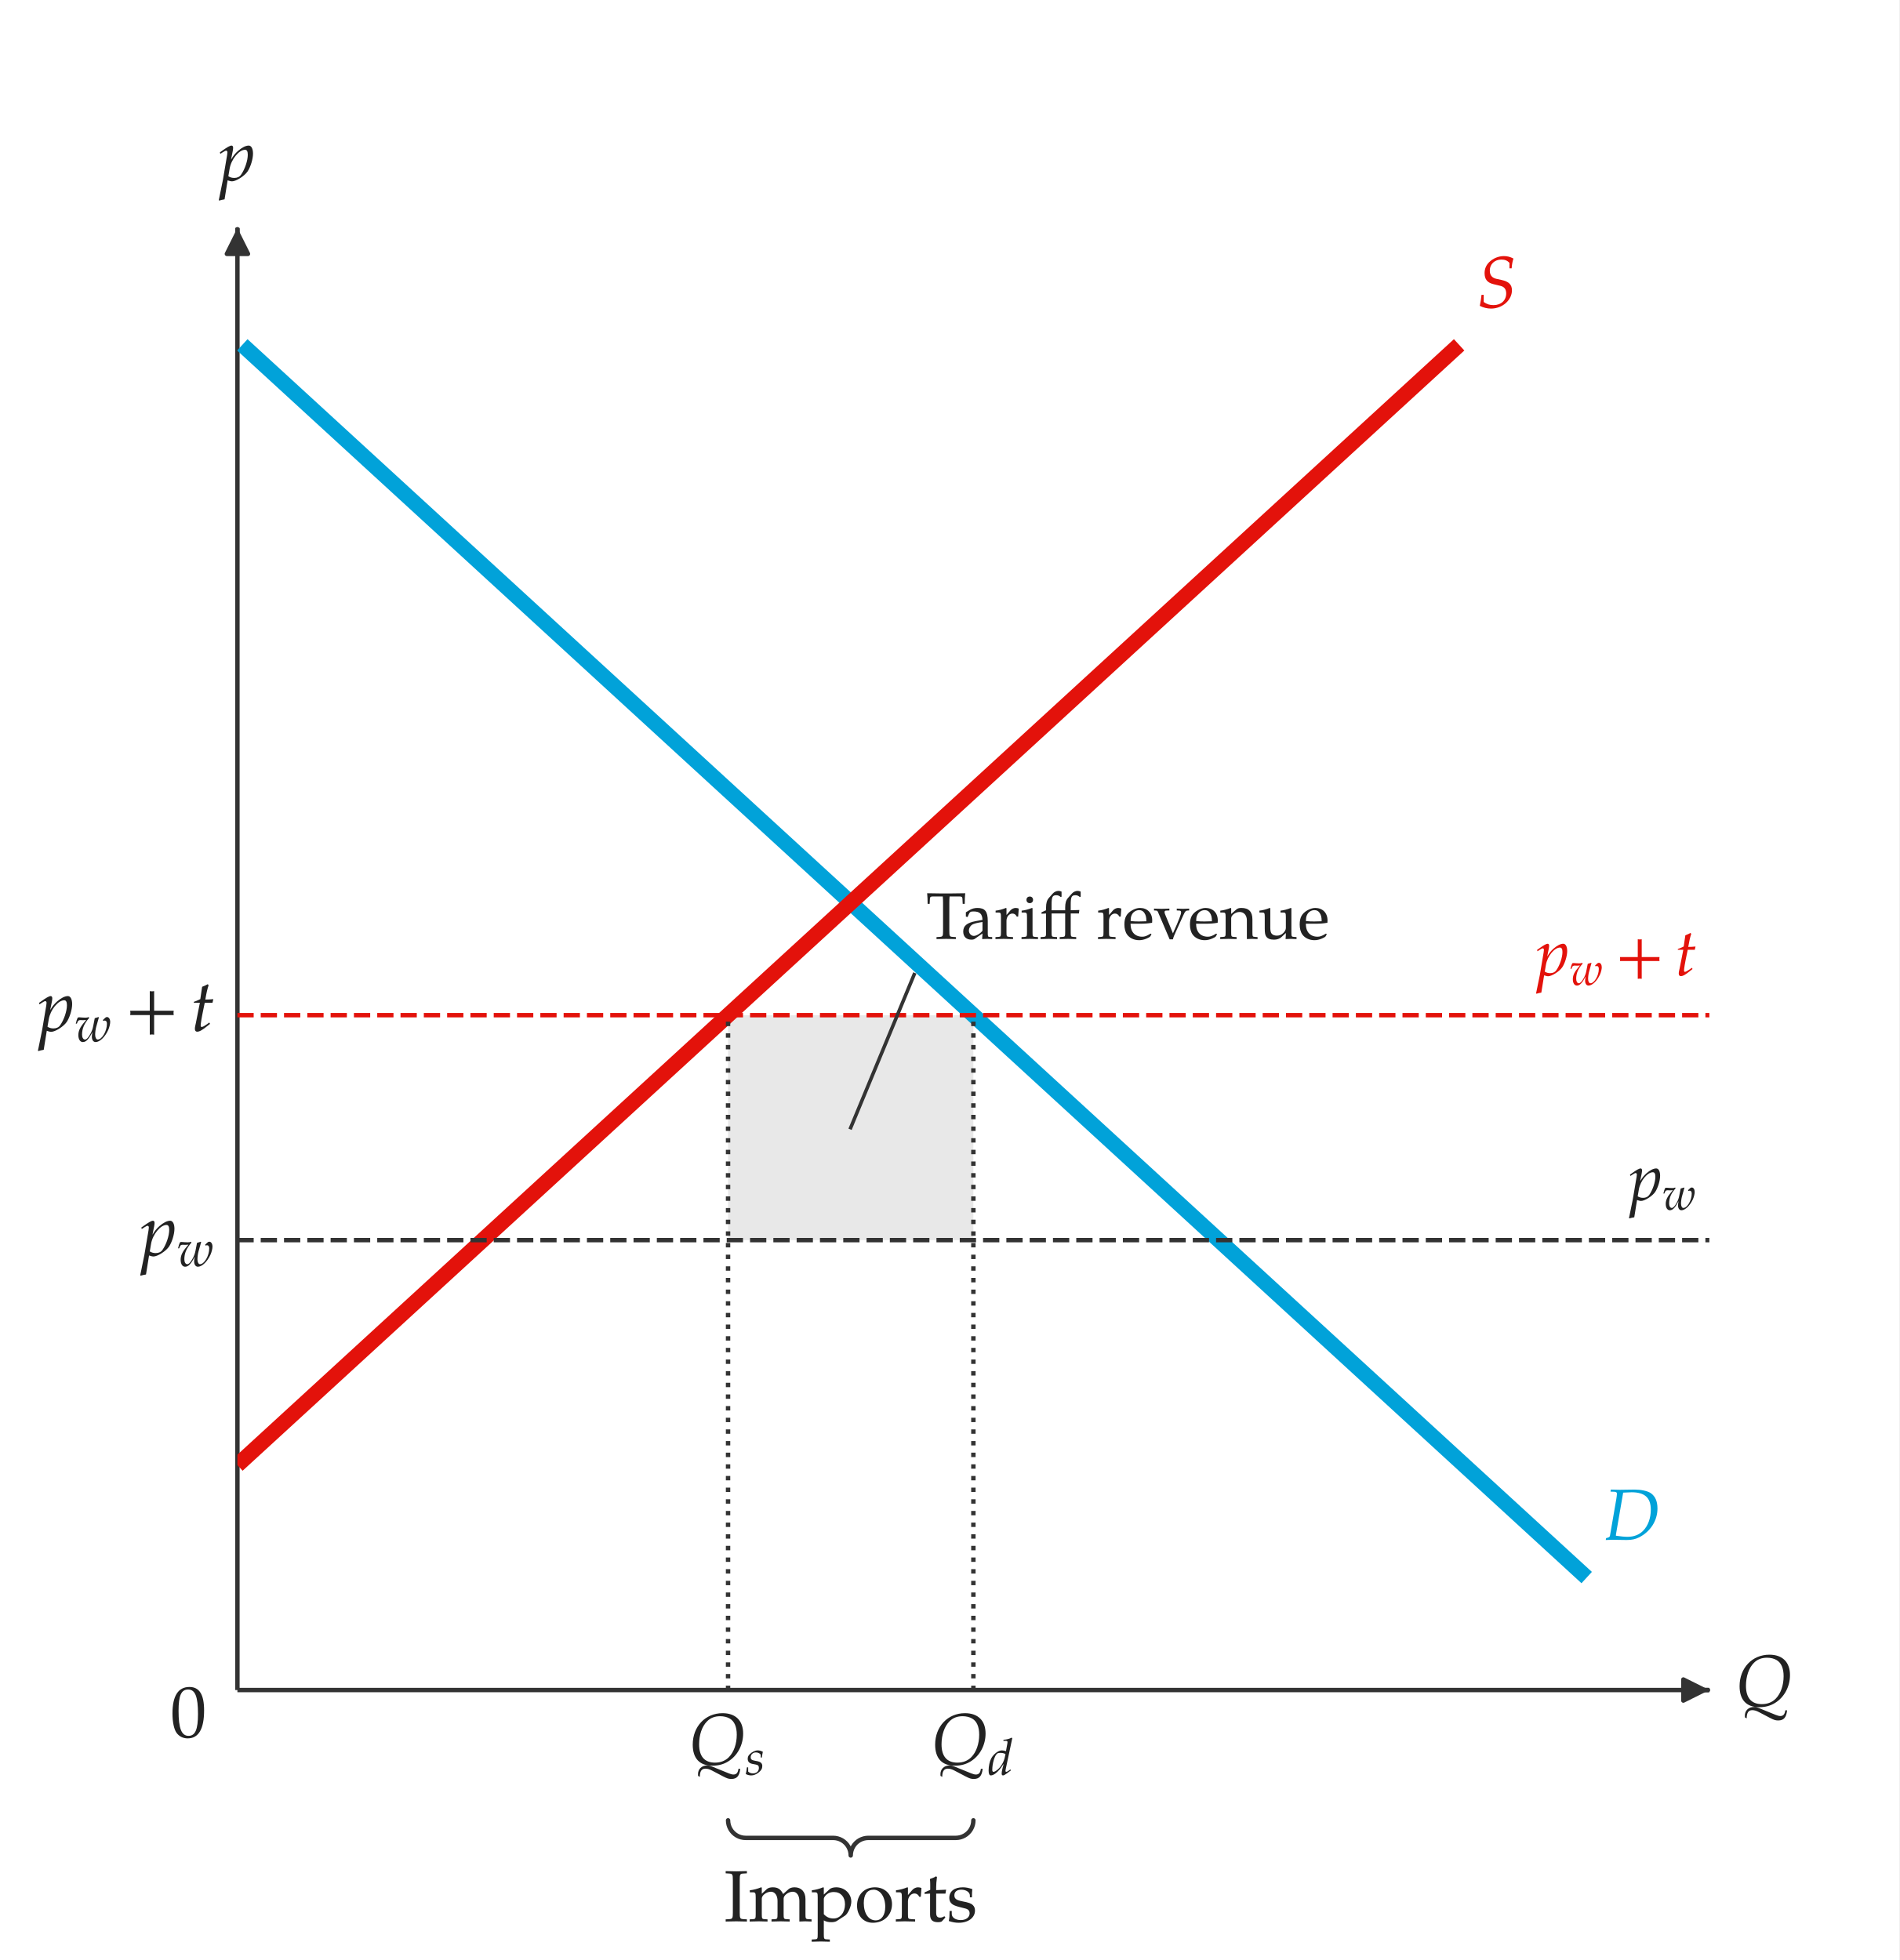
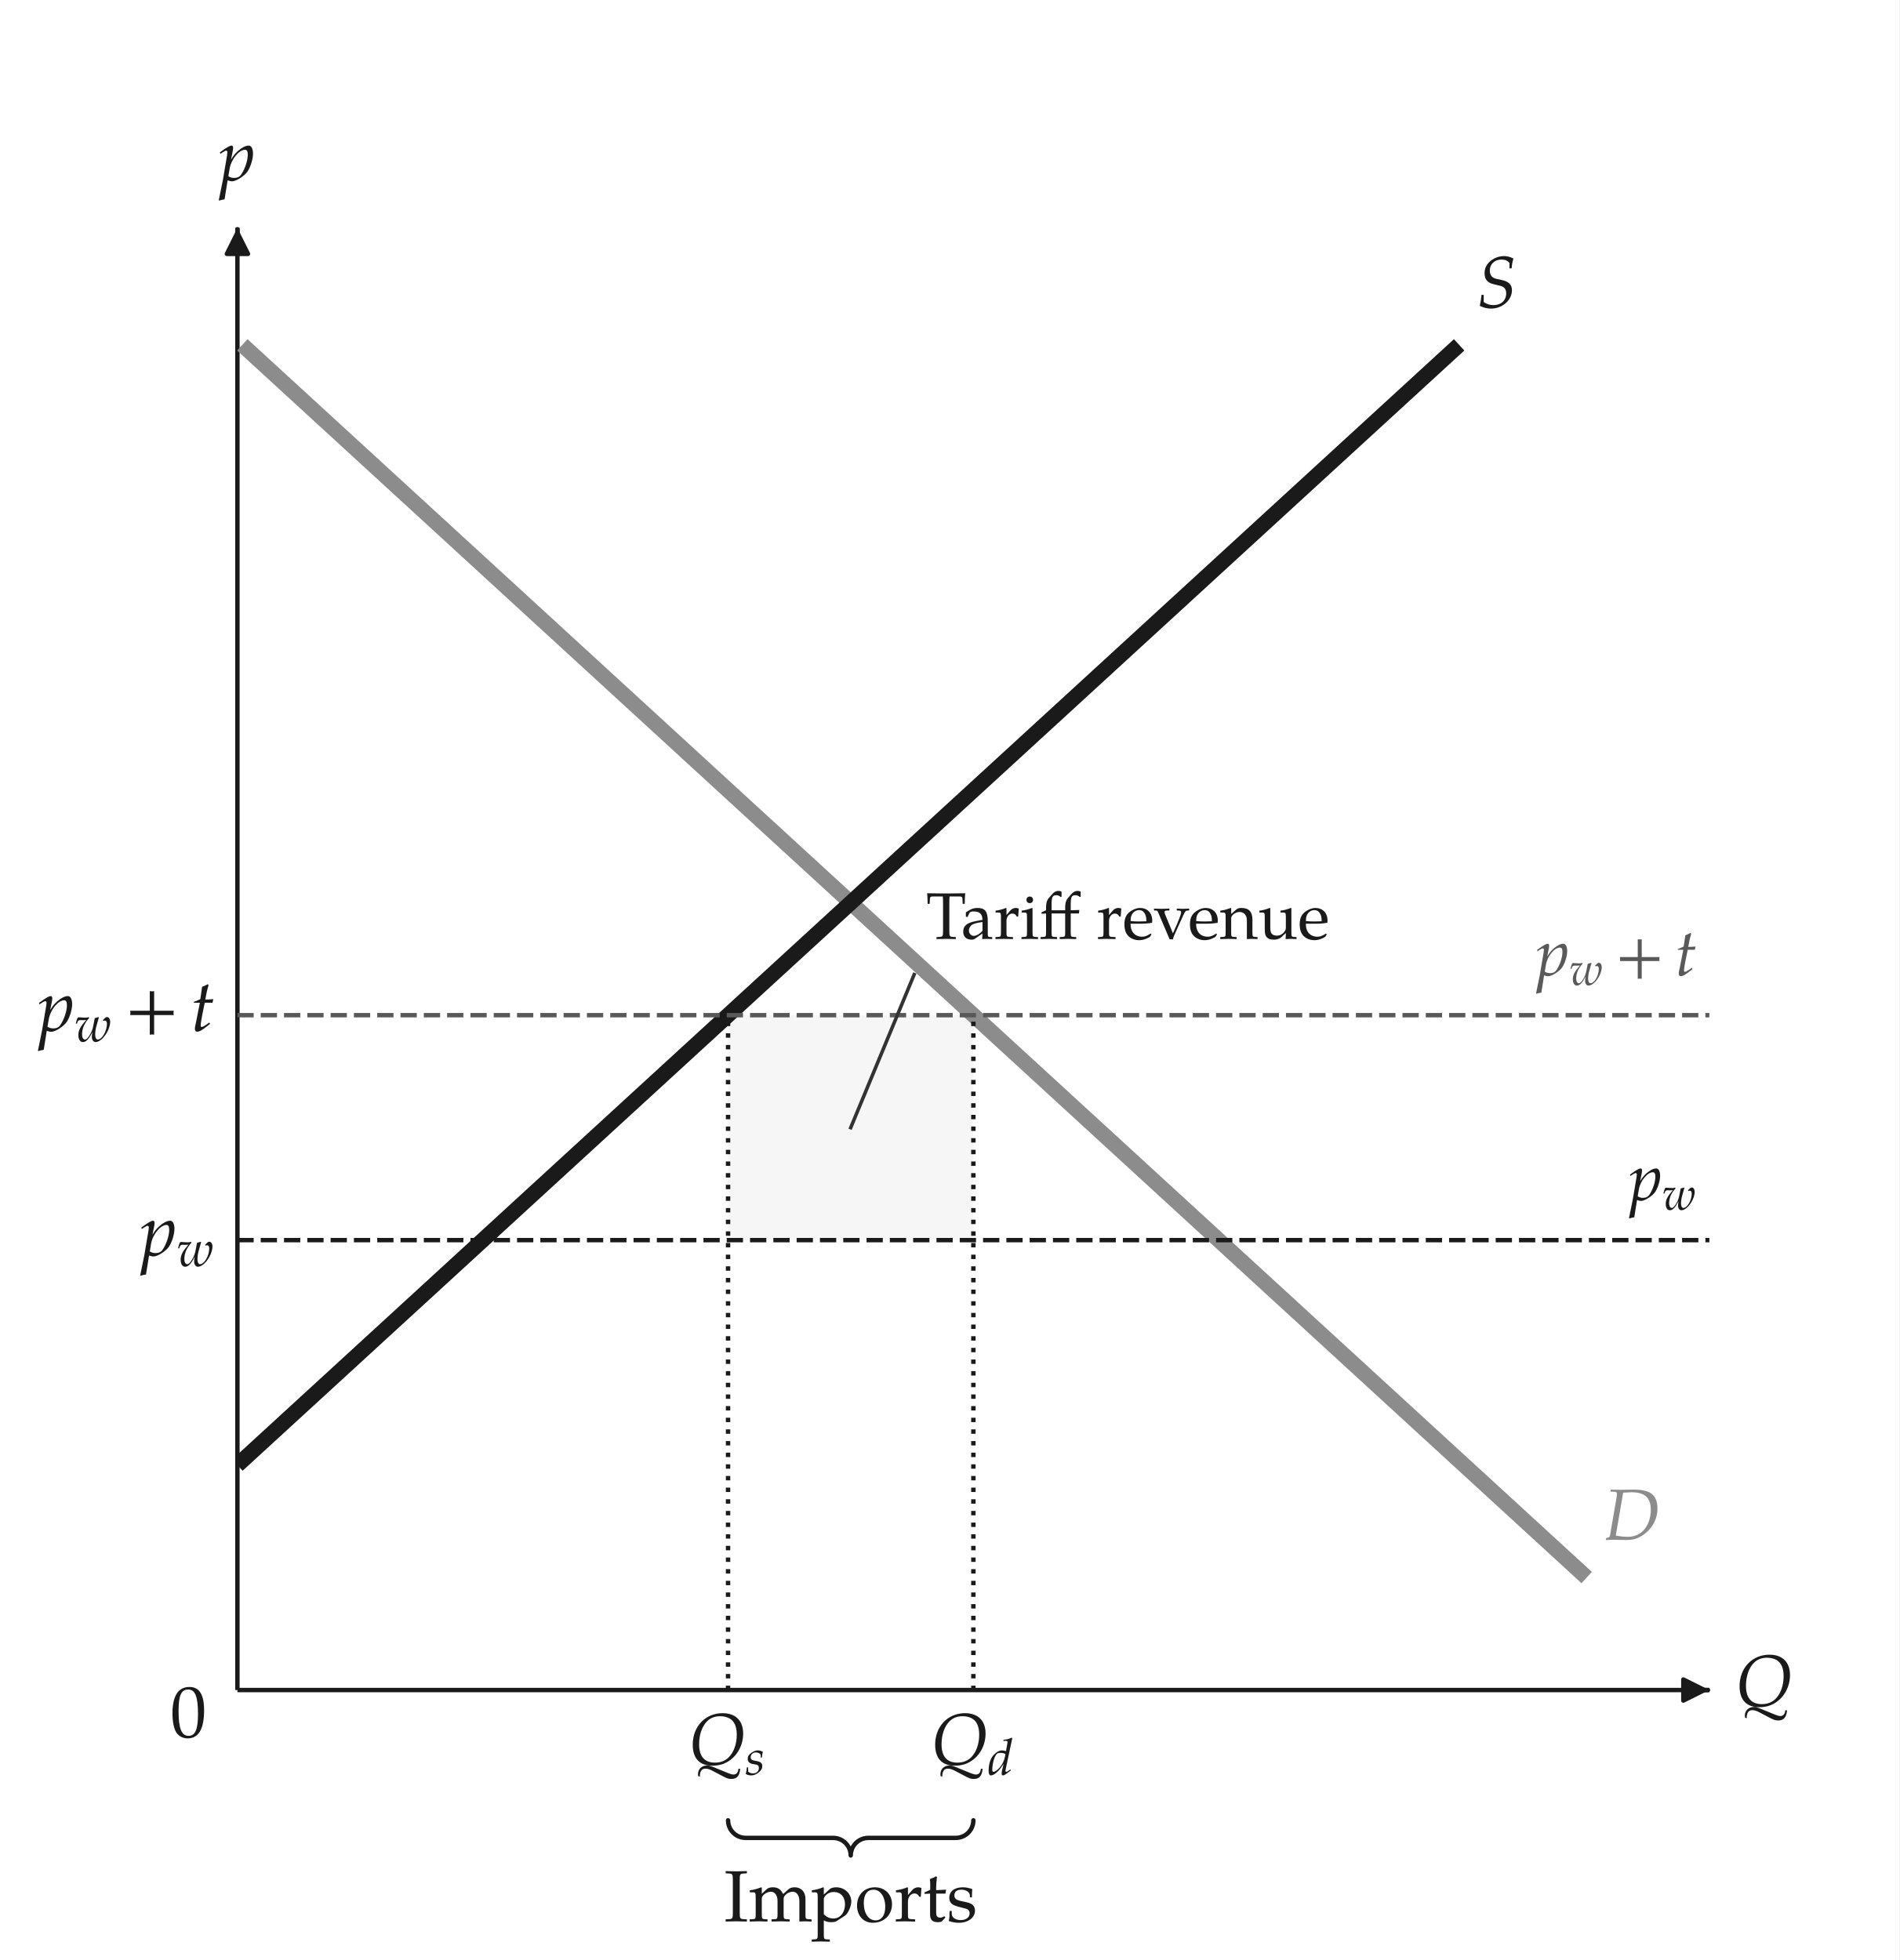
<svg xmlns="http://www.w3.org/2000/svg" xmlns:xlink="http://www.w3.org/1999/xlink" width="432pt" height="445.896pt" viewBox="0 0 432 445.896" version="1.1">
  <defs>
    <style type="text/css">*{stroke-linejoin: round; stroke-linecap: butt}</style>
  </defs>
  <g id="figure_1">
    <g id="patch_1">
      <path d="M 0 445.896  L 432 445.896  L 432 -0  L 0 -0  z " style="fill: #ffffff" />
    </g>
    <g id="axes_1">
      <g id="axes.x">
-         <path d="M 54 384.48  L 388.8 384.48  " style="fill: none; stroke: #333333; stroke-linejoin: miter" />
+         <path d="M 54 384.48  L 388.8 384.48  " style="fill: none; stroke: #1a1a1a; stroke-linejoin: miter" />
      </g>
      <g id="patch_2">
-         <path d="M 388.465 384.48  Q 388.633 384.48 387.682 384.48  " style="fill: none; stroke: #333333; stroke-linecap: round" />
-         <path d="M 382.882 382.08  L 387.682 384.48  L 382.882 386.88  z " style="fill: #333333; stroke: #333333; stroke-linecap: round" />
+         <path d="M 388.465 384.48  Q 388.633 384.48 387.682 384.48  " style="fill: none; stroke: #1a1a1a; stroke-linecap: round" />
+         <path d="M 382.882 382.08  L 387.682 384.48  L 382.882 386.88  z " style="fill: #1a1a1a; stroke: #1a1a1a; stroke-linecap: round" />
      </g>
      <g id="axes.y">
-         <path d="M 54 384.48  L 54 51.84  " style="fill: none; stroke: #333333; stroke-linejoin: miter" />
+         <path d="M 54 384.48  L 54 51.84  " style="fill: none; stroke: #1a1a1a; stroke-linejoin: miter" />
      </g>
      <g id="patch_3">
-         <path d="M 54 52.173  Q 54 52.006 54 52.958  " style="fill: none; stroke: #333333; stroke-linecap: round" />
-         <path d="M 51.6 57.758  L 54 52.958  L 56.4 57.758  z " style="fill: #333333; stroke: #333333; stroke-linecap: round" />
+         <path d="M 54 52.173  Q 54 52.006 54 52.958  " style="fill: none; stroke: #1a1a1a; stroke-linecap: round" />
+         <path d="M 51.6 57.758  L 54 52.958  L 56.4 57.758  z " style="fill: #1a1a1a; stroke: #1a1a1a; stroke-linecap: round" />
      </g>
      <g id="axes.y.label">
-         <g style="fill: #222222" transform="translate(49.875 41.2035) scale(0.165 -0.165)">
+         <g style="fill: #1a1a1a" transform="translate(49.875 41.2035) scale(0.165 -0.165)">
          <defs>
            <path id="TeXGyrePagella-Italic-51" d="M -45 -1728  L 0 -1766  C 134 -1722 262 -1690 467 -1658  L 736 19  L 794 0  C 960 -58 1056 -70 1126 -70  C 1485 -70 2221 397 2496 800  C 2758 1190 2976 1894 2976 2374  C 2976 2803 2829 3085 2598 3085  C 2330 3085 1997 2912 1658 2618  C 1402 2387 1267 2227 1037 1850  L 1190 2611  C 1210 2720 1222 2816 1222 2893  C 1222 3014 1171 3085 1082 3085  C 947 3085 704 2950 230 2611  L 51 2483  L 96 2355  L 301 2490  C 480 2605 550 2637 608 2637  C 672 2637 717 2579 717 2490  C 717 2438 704 2310 691 2246  L 320 51  L 6 -1491  L -45 -1728  z M 800 378  L 915 1056  C 1056 1875 1741 2714 2272 2714  C 2438 2714 2515 2573 2515 2278  C 2515 1760 2259 998 1920 512  C 1792 326 1587 230 1325 230  C 1126 230 966 275 800 378  z " transform="scale(0.015625)" />
          </defs>
          <use xlink:href="#TeXGyrePagella-Italic-51" transform="translate(0 0.796875)" />
        </g>
      </g>
      <g id="axes.x.label">
-         <g style="fill: #222222" transform="translate(394.8 388.1513) scale(0.165 -0.165)">
+         <g style="fill: #1a1a1a" transform="translate(394.8 388.1513) scale(0.165 -0.165)">
          <defs>
            <path id="TeXGyrePagella-Italic-32" d="M 339 1741  C 339 531 941 -115 2067 -115  C 2611 -115 3066 6 3482 269  C 4288 768 4787 1709 4787 2720  C 4787 3859 4122 4518 2970 4518  C 1453 4518 339 3347 339 1741  z M 806 -909  C 806 -909 806 -966 813 -1018  L 966 -1101  C 966 -608 1120 -378 1459 -378  C 1645 -378 1824 -429 2074 -563  L 3002 -1050  C 3386 -1248 3501 -1286 3757 -1286  C 4237 -1286 4467 -1011 4531 -390  L 4371 -390  C 4333 -736 4192 -896 3936 -896  C 3827 -896 3706 -864 3539 -800  L 2029 -186  C 1869 -122 1754 -96 1606 -96  C 1133 -96 781 -422 806 -909  z M 902 1773  C 902 2605 1158 3354 1600 3795  C 1901 4102 2285 4250 2771 4250  C 3078 4250 3392 4173 3603 4045  C 4019 3802 4224 3322 4224 2618  C 4224 1811 3968 1088 3533 640  C 3219 320 2803 154 2304 154  C 1382 154 902 704 902 1773  z " transform="scale(0.015625)" />
          </defs>
          <use xlink:href="#TeXGyrePagella-Italic-32" transform="translate(0 0.40625)" />
        </g>
      </g>
      <g id="axes.origin.label">
-         <g style="fill: #222222" transform="translate(38.75 395.1513) scale(0.165 -0.165)">
+         <g style="fill: #1a1a1a" transform="translate(38.75 395.1513) scale(0.165 -0.165)">
          <defs>
            <path id="TeXGyrePagella-Regular-11" d="M 186 2074  C 186 1325 320 678 544 365  C 768 51 1126 -128 1523 -128  C 2490 -128 2976 704 2976 2342  C 2976 3744 2560 4410 1683 4410  C 691 4410 186 3622 186 2074  z M 723 2304  C 723 3654 960 4186 1568 4186  C 2189 4186 2438 3558 2438 2022  C 2438 659 2195 96 1606 96  C 986 96 723 742 723 2304  z " transform="scale(0.015625)" />
          </defs>
          <use xlink:href="#TeXGyrePagella-Regular-11" />
        </g>
      </g>
      <g id="market.trade.volume">
-         <path d="M 165.6 414.116  L 165.634 414.639  L 165.736 415.152  L 165.904 415.647  L 166.136 416.116  L 166.427 416.552  L 166.772 416.945  L 167.165 417.29  L 167.6 417.581  L 168.069 417.812  L 168.565 417.98  L 169.078 418.082  L 169.6 418.116  L 189.5 418.116  L 190.022 418.151  L 190.535 418.253  L 191.031 418.421  L 191.5 418.652  L 191.935 418.943  L 192.328 419.288  L 192.673 419.681  L 192.964 420.116  L 193.196 420.586  L 193.364 421.081  L 193.466 421.594  L 193.5 422.116  L 193.534 421.594  L 193.636 421.081  L 193.804 420.586  L 194.036 420.116  L 194.327 419.681  L 194.672 419.288  L 195.065 418.943  L 195.5 418.652  L 195.969 418.421  L 196.465 418.253  L 196.978 418.151  L 197.5 418.116  L 217.4 418.116  L 217.922 418.082  L 218.435 417.98  L 218.931 417.812  L 219.4 417.581  L 219.835 417.29  L 220.228 416.945  L 220.573 416.552  L 220.864 416.116  L 221.096 415.647  L 221.264 415.152  L 221.366 414.639  L 221.4 414.116  " style="fill: none; stroke: #333333; stroke-linecap: round" />
+         <path d="M 165.6 414.116  L 165.634 414.639  L 165.736 415.152  L 165.904 415.647  L 166.136 416.116  L 166.427 416.552  L 166.772 416.945  L 167.165 417.29  L 167.6 417.581  L 168.069 417.812  L 168.565 417.98  L 169.078 418.082  L 169.6 418.116  L 189.5 418.116  L 190.022 418.151  L 190.535 418.253  L 191.031 418.421  L 191.5 418.652  L 191.935 418.943  L 192.328 419.288  L 192.673 419.681  L 192.964 420.116  L 193.196 420.586  L 193.364 421.081  L 193.466 421.594  L 193.5 422.116  L 193.534 421.594  L 193.636 421.081  L 193.804 420.586  L 194.036 420.116  L 194.327 419.681  L 194.672 419.288  L 195.065 418.943  L 195.5 418.652  L 195.969 418.421  L 196.465 418.253  L 196.978 418.151  L 197.5 418.116  L 217.4 418.116  L 217.922 418.082  L 218.435 417.98  L 218.931 417.812  L 219.4 417.581  L 219.835 417.29  L 220.228 416.945  L 220.573 416.552  L 220.864 416.116  L 221.096 415.647  L 221.264 415.152  L 221.366 414.639  L 221.4 414.116  " style="fill: none; stroke: #1a1a1a; stroke-linecap: round" />
      </g>
      <g id="market.trade.mark.q_s">
-         <g style="fill: #222222" transform="translate(156.69 401.459) scale(0.165 -0.165)">
+         <g style="fill: #1a1a1a" transform="translate(156.69 401.459) scale(0.165 -0.165)">
          <defs>
            <path id="TeXGyrePagella-Italic-54" d="M 58 102  C 301 -19 518 -70 742 -70  C 1056 -70 1350 45 1677 301  C 2003 557 2138 794 2138 1114  C 2138 1459 1939 1645 1459 1734  L 1184 1786  C 800 1856 678 1965 678 2227  C 678 2566 960 2829 1331 2829  C 1594 2829 1837 2714 1939 2541  L 1939 2189  L 2086 2189  C 2112 2413 2138 2586 2208 2912  C 1958 3034 1779 3085 1568 3085  C 1235 3085 845 2899 538 2586  C 371 2413 301 2253 301 2022  C 301 1664 499 1459 922 1376  L 1325 1299  C 1606 1248 1709 1139 1709 883  C 1709 461 1414 186 960 186  C 730 186 538 256 358 410  L 358 947  L 198 947  C 166 621 128 397 58 102  z " transform="scale(0.015625)" />
          </defs>
          <use xlink:href="#TeXGyrePagella-Italic-32" transform="translate(0 0.40625)" />
          <use xlink:href="#TeXGyrePagella-Italic-54" transform="translate(77.79993 -14.05469) scale(0.7)" />
        </g>
      </g>
      <g id="market.trade.mark.q_d">
-         <g style="fill: #222222" transform="translate(211.83 401.459) scale(0.165 -0.165)">
+         <g style="fill: #1a1a1a" transform="translate(211.83 401.459) scale(0.165 -0.165)">
          <defs>
            <path id="TeXGyrePagella-Italic-45" d="M 109 550  C 109 134 205 -70 390 -70  C 563 -70 800 38 1018 211  C 1363 493 1574 742 2003 1389  L 1856 806  C 1786 525 1754 320 1754 154  C 1754 19 1811 -70 1920 -70  C 2029 -70 2182 19 2400 179  L 2918 563  L 2854 685  L 2573 486  C 2483 422 2381 378 2323 378  C 2272 378 2234 435 2234 525  C 2234 576 2246 634 2285 819  L 3091 4621  L 3014 4691  C 2682 4525 2451 4467 1990 4422  L 1965 4288  L 2272 4288  C 2426 4288 2490 4243 2490 4134  C 2490 4083 2483 4026 2477 3981  L 2298 2995  C 2106 3053 1933 3085 1773 3085  C 1331 3085 730 2624 435 2067  C 237 1696 109 1088 109 550  z M 570 627  C 570 1434 864 2432 1178 2675  C 1261 2739 1382 2771 1555 2771  C 1837 2771 2022 2733 2234 2624  L 2157 2246  C 2042 1683 1728 1120 1331 742  C 1107 531 851 378 730 378  C 627 378 570 467 570 627  z " transform="scale(0.015625)" />
          </defs>
          <use xlink:href="#TeXGyrePagella-Italic-32" transform="translate(0 0.40625)" />
          <use xlink:href="#TeXGyrePagella-Italic-45" transform="translate(77.79993 -14.05469) scale(0.7)" />
        </g>
      </g>
      <g id="market.trade.volume.label">
-         <g style="fill: #222222" transform="translate(164.692 437.0955) scale(0.165 -0.165)">
+         <g style="fill: #1a1a1a" transform="translate(164.692 437.0955) scale(0.165 -0.165)">
          <defs>
            <path id="TeXGyrePagella-Regular-2a" d="M 141 -19  C 454 -6 762 0 1075 0  C 1389 0 1702 -6 2016 -19  L 2016 173  L 1709 192  C 1414 211 1382 262 1382 768  L 1382 3642  C 1382 4147 1414 4198 1709 4218  L 2016 4237  L 2016 4429  C 1702 4416 1389 4410 1075 4410  C 762 4410 454 4416 141 4429  L 141 4237  L 448 4218  C 742 4198 774 4147 774 3642  L 774 768  C 774 262 742 211 448 192  L 141 173  L 141 -19  z " transform="scale(0.015625)" />
            <path id="TeXGyrePagella-Regular-4e" d="M 102 -19  C 371 -6 646 0 915 0  C 1171 0 1421 -6 1677 -19  L 1677 173  L 1408 192  C 1190 205 1171 250 1171 653  L 1171 2010  C 1171 2298 1594 2611 1978 2611  C 2323 2611 2560 2285 2560 1798  L 2560 653  C 2560 250 2541 205 2323 192  L 2029 173  L 2029 -19  C 2298 -6 2560 0 2829 0  C 3098 0 3360 -6 3629 -19  L 3629 173  L 3334 192  C 3117 205 3098 250 3098 653  L 3098 2010  C 3098 2298 3520 2611 3904 2611  C 4250 2611 4486 2285 4486 1798  L 4486 -19  C 4653 -6 4826 0 4992 0  C 5184 0 5370 -6 5562 -19  L 5562 173  L 5261 192  C 5043 205 5024 250 5024 653  L 5024 1971  C 5024 2605 4653 3002 4064 3002  C 3840 3002 3654 2944 3539 2842  L 3053 2406  C 2848 2829 2586 3002 2144 3002  C 1907 3002 1728 2944 1613 2842  L 1171 2432  L 1171 2976  L 1114 3002  C 787 2867 454 2778 115 2739  L 115 2560  L 352 2560  C 608 2560 634 2515 634 2093  L 634 653  C 634 250 614 205 397 192  L 102 173  L 102 -19  z " transform="scale(0.015625)" />
            <path id="TeXGyrePagella-Regular-51" d="M 51 -1606  L 51 -1798  C 320 -1786 582 -1779 851 -1779  C 1120 -1779 1382 -1786 1651 -1798  L 1651 -1606  L 1357 -1587  C 1139 -1574 1120 -1530 1120 -1126  L 1120 83  C 1312 -32 1517 -77 1805 -77  C 1990 -77 2157 -38 2259 26  L 2989 499  C 3245 666 3546 1325 3546 1734  C 3546 2445 2957 3002 2214 3002  C 1978 3002 1747 2938 1645 2842  L 1120 2362  L 1120 2976  L 1062 3002  C 736 2867 403 2778 64 2739  L 64 2560  L 301 2560  C 557 2560 582 2515 582 2093  L 582 -1126  C 582 -1530 563 -1574 346 -1587  L 51 -1606  z M 1120 627  L 1120 1958  C 1120 2048 1152 2118 1235 2227  C 1421 2464 1683 2586 2003 2586  C 2605 2586 2989 2163 2989 1498  C 2989 781 2560 250 1984 250  C 1632 250 1370 365 1120 627  z " transform="scale(0.015625)" />
            <path id="TeXGyrePagella-Regular-50" d="M 205 1389  C 205 486 774 -128 1600 -128  C 2586 -128 3290 557 3290 1517  C 3290 2381 2662 3002 1786 3002  C 851 3002 205 2342 205 1389  z M 800 1606  C 800 2374 1107 2790 1670 2790  C 2259 2790 2694 2150 2694 1280  C 2694 544 2368 83 1850 83  C 1222 83 800 698 800 1606  z " transform="scale(0.015625)" />
            <path id="TeXGyrePagella-Regular-53" d="M 134 -19  C 397 -6 659 0 922 0  C 1229 0 1530 -6 1837 -19  L 1837 173  L 1504 192  C 1216 211 1203 230 1203 653  L 1203 1754  C 1203 2138 1459 2458 1773 2458  C 1965 2458 2099 2368 2202 2163  L 2336 2163  L 2394 2931  C 2323 2976 2208 3002 2093 3002  C 1901 3002 1696 2899 1562 2739  L 1203 2317  L 1203 2976  L 1146 3002  C 819 2867 486 2778 147 2739  L 147 2560  L 384 2560  C 640 2560 666 2515 666 2093  L 666 653  C 666 250 646 205 429 192  L 134 173  L 134 -19  z " transform="scale(0.015625)" />
            <path id="TeXGyrePagella-Regular-55" d="M 141 2419  L 627 2445  L 627 602  C 627 128 838 -77 1331 -77  C 1478 -77 1632 -45 1670 0  L 1978 339  L 1894 448  C 1734 358 1638 326 1517 326  C 1267 326 1165 454 1165 768  L 1165 2445  L 1984 2445  L 2042 2790  L 1165 2752  L 1165 2995  C 1165 3264 1184 3494 1235 3904  L 1158 3974  C 1005 3878 813 3795 614 3731  C 634 3539 640 3418 640 3226  L 640 2778  L 141 2554  L 141 2419  z " transform="scale(0.015625)" />
            <path id="TeXGyrePagella-Regular-54" d="M 192 26  C 525 -83 774 -128 1069 -128  C 1907 -128 2502 320 2502 947  C 2502 1146 2451 1293 2323 1421  C 2157 1587 1946 1658 1382 1766  C 858 1869 685 1997 685 2291  C 685 2611 909 2790 1299 2790  C 1728 2790 2054 2566 2054 2266  L 2054 2118  L 2234 2118  C 2240 2490 2246 2643 2266 2842  C 1926 2957 1696 3002 1434 3002  C 691 3002 237 2650 237 2074  C 237 1766 378 1549 672 1414  C 845 1338 1184 1235 1619 1139  C 1907 1075 2029 941 2029 698  C 2029 352 1709 109 1254 109  C 787 109 454 333 454 653  L 454 915  L 262 915  C 262 474 243 282 192 26  z " transform="scale(0.015625)" />
          </defs>
          <use xlink:href="#TeXGyrePagella-Regular-2a" />
          <use xlink:href="#TeXGyrePagella-Regular-4e" transform="translate(33.70312 0)" />
          <use xlink:href="#TeXGyrePagella-Regular-51" transform="translate(120 0)" />
          <use xlink:href="#TeXGyrePagella-Regular-50" transform="translate(180.0938 0)" />
          <use xlink:href="#TeXGyrePagella-Regular-53" transform="translate(234.6875 0)" />
          <use xlink:href="#TeXGyrePagella-Regular-55" transform="translate(274.1875 0)" />
          <use xlink:href="#TeXGyrePagella-Regular-54" transform="translate(306.7812 0)" />
        </g>
      </g>
      <g id="market.trade.world_price.mark">
-         <g style="fill: #222222" transform="translate(32.005 285.8005) scale(0.165 -0.165)">
+         <g style="fill: #1a1a1a" transform="translate(32.005 285.8005) scale(0.165 -0.165)">
          <defs>
            <path id="TeXGyrePagella-Italic-58" d="M 134 2253  L 275 2253  L 384 2522  C 429 2630 557 2701 710 2701  C 832 2701 947 2688 1069 2688  C 1203 2688 1286 2694 1446 2714  C 1389 2630 1318 2560 1254 2483  C 678 1811 461 1350 461 806  C 461 282 685 -70 1024 -70  C 1434 -70 1766 282 2240 1197  C 2182 915 2163 755 2163 608  C 2163 205 2349 -70 2637 -70  C 3155 -70 3827 576 4224 1453  C 4365 1773 4474 2202 4474 2458  C 4474 2822 4307 3085 4077 3085  C 3994 3085 3917 3059 3866 3008  L 3546 2707  L 3616 2586  C 3674 2624 3731 2643 3789 2643  C 3962 2643 4064 2496 4064 2240  C 4064 1312 3443 250 2899 250  C 2714 250 2579 506 2579 858  C 2579 1158 2637 1581 2714 1856  L 3046 3034  L 3002 3085  L 2528 2944  L 2342 1990  C 2266 1594 2176 1338 1990 992  C 1734 512 1491 250 1299 250  C 1075 250 928 499 928 870  C 928 1632 1190 2253 1824 2970  L 1760 3085  C 1632 3027 1549 3008 1370 3008  C 1107 3008 845 3034 582 3053  C 506 3059 448 3040 378 3008  C 288 2835 218 2605 134 2253  z " transform="scale(0.015625)" />
          </defs>
          <use xlink:href="#TeXGyrePagella-Italic-51" transform="translate(0 0.796875)" />
          <use xlink:href="#TeXGyrePagella-Italic-58" transform="translate(49.99995 -13.66406) scale(0.7)" />
        </g>
      </g>
      <g id="market.trade.policy_price.mark">
-         <g style="fill: #222222" transform="translate(8.74 234.6251) scale(0.165 -0.165)">
+         <g style="fill: #1a1a1a" transform="translate(8.74 234.6251) scale(0.165 -0.165)">
          <defs>
            <path id="TeXGyrePagella-Regular-c" d="M 512 1408  L 2240 1408  L 2240 -320  C 2304 -307 2368 -301 2432 -301  C 2496 -301 2560 -307 2624 -320  L 2624 1408  L 4352 1408  C 4339 1472 4333 1536 4333 1600  C 4333 1664 4339 1728 4352 1792  L 2624 1792  L 2624 3520  C 2560 3507 2496 3501 2432 3501  C 2368 3501 2304 3507 2240 3520  L 2240 1792  L 512 1792  C 525 1728 531 1664 531 1600  C 531 1536 525 1472 512 1408  z " transform="scale(0.015625)" />
            <path id="TeXGyrePagella-Italic-55" d="M 262 2496  L 800 2496  L 442 685  C 410 525 358 365 358 198  C 358 38 429 -58 550 -58  C 774 -58 992 70 1498 474  C 1613 563 1574 538 1696 634  L 1632 749  L 1344 550  C 1152 416 1030 358 954 358  C 902 358 870 410 870 486  C 870 653 947 1152 1146 2099  L 1229 2496  L 1914 2496  L 1984 2816  C 1741 2790 1523 2778 1280 2778  C 1382 3379 1453 3693 1568 4038  L 1498 4134  C 1370 4058 1197 3981 998 3904  L 838 2816  C 557 2682 390 2611 275 2579  L 262 2496  z " transform="scale(0.015625)" />
          </defs>
          <use xlink:href="#TeXGyrePagella-Italic-51" transform="translate(0 0.40625)" />
          <use xlink:href="#TeXGyrePagella-Italic-58" transform="translate(49.99995 -14.05469) scale(0.7)" />
          <use xlink:href="#TeXGyrePagella-Regular-c" transform="translate(118.5101 0.40625)" />
          <use xlink:href="#TeXGyrePagella-Italic-55" transform="translate(210.07 0.40625)" />
        </g>
      </g>
      <g id="market.trade.policy_rent">
-         <path d="M 165.6 282.129  L 221.4 282.129  L 221.4 230.954  L 165.6 230.954  z " clip-path="url(#p88c59edab2)" style="fill: #999999; fill-opacity: 0.22" />
+         <path d="M 165.6 282.129  L 221.4 282.129  L 221.4 230.954  L 165.6 230.954  z " clip-path="url(#p09c15b6828)" style="fill: #d9d9d9; fill-opacity: 0.22" />
      </g>
      <g id="market.demand">
-         <path d="M 55.116 78.451  L 360.9 358.892  " clip-path="url(#p88c59edab2)" style="fill: none; stroke: #01a2d9; stroke-width: 3.5; stroke-linejoin: miter" />
+         <path d="M 55.116 78.451  L 360.9 358.892  " clip-path="url(#p09c15b6828)" style="fill: none; stroke: #8c8c8c; stroke-width: 3.5; stroke-linejoin: miter" />
      </g>
      <g id="market.supply">
-         <path d="M 54 333.305  L 331.884 78.451  " clip-path="url(#p88c59edab2)" style="fill: none; stroke: #e3120b; stroke-width: 3.5; stroke-linejoin: miter" />
+         <path d="M 54 333.305  L 331.884 78.451  " clip-path="url(#p09c15b6828)" style="fill: none; stroke: #1a1a1a; stroke-width: 3.5; stroke-linejoin: miter" />
      </g>
      <g id="market.trade.world_price">
-         <path d="M 54 282.129  L 388.8 282.129  " clip-path="url(#p88c59edab2)" style="fill: none; stroke-dasharray: 3.7,1.6; stroke-dashoffset: 0; stroke: #333333; stroke-linejoin: miter" />
+         <path d="M 54 282.129  L 388.8 282.129  " clip-path="url(#p09c15b6828)" style="fill: none; stroke-dasharray: 3.7,1.6; stroke-dashoffset: 0; stroke: #1a1a1a; stroke-linejoin: miter" />
      </g>
      <g id="market.trade.policy_price">
-         <path d="M 54 230.954  L 388.8 230.954  " clip-path="url(#p88c59edab2)" style="fill: none; stroke-dasharray: 3.7,1.6; stroke-dashoffset: 0; stroke: #e3120b; stroke-linejoin: miter" />
+         <path d="M 54 230.954  L 388.8 230.954  " clip-path="url(#p09c15b6828)" style="fill: none; stroke-dasharray: 3.7,1.6; stroke-dashoffset: 0; stroke: #595959; stroke-linejoin: miter" />
      </g>
      <g id="market.trade.guide.q_s">
-         <path d="M 165.6 384.48  L 165.6 230.954  " clip-path="url(#p88c59edab2)" style="fill: none; stroke-dasharray: 1,1.65; stroke-dashoffset: 0; stroke: #333333; stroke-linejoin: miter" />
+         <path d="M 165.6 384.48  L 165.6 230.954  " clip-path="url(#p09c15b6828)" style="fill: none; stroke-dasharray: 1,1.65; stroke-dashoffset: 0; stroke: #1a1a1a; stroke-linejoin: miter" />
      </g>
      <g id="market.trade.guide.q_d">
-         <path d="M 221.4 384.48  L 221.4 230.954  " clip-path="url(#p88c59edab2)" style="fill: none; stroke-dasharray: 1,1.65; stroke-dashoffset: 0; stroke: #333333; stroke-linejoin: miter" />
+         <path d="M 221.4 384.48  L 221.4 230.954  " clip-path="url(#p09c15b6828)" style="fill: none; stroke-dasharray: 1,1.65; stroke-dashoffset: 0; stroke: #1a1a1a; stroke-linejoin: miter" />
      </g>
      <g id="market.demand.label">
-         <g style="fill: #01a2d9" transform="translate(364.7734 350.4274) scale(0.165 -0.165)">
+         <g style="fill: #8c8c8c" transform="translate(364.7734 350.4274) scale(0.165 -0.165)">
          <defs>
            <path id="TeXGyrePagella-Italic-25" d="M 179 -19  C 378 -6 576 0 774 0  C 1190 0 1606 -19 2022 -19  C 2483 -19 2797 51 3130 218  C 4128 730 4742 1696 4742 2758  C 4742 3386 4550 3834 4160 4109  C 3866 4320 3251 4429 2714 4429  C 2278 4429 1843 4410 1408 4410  C 1146 4410 883 4416 621 4429  L 602 4250  L 941 4237  C 1094 4230 1165 4179 1165 4064  C 1165 3974 1139 3770 1107 3578  L 550 352  C 525 205 333 179 211 147  L 179 -19  z M 1075 358  C 1075 435 1082 480 1101 595  L 1715 4160  C 1965 4160 2208 4192 2458 4192  C 3622 4192 4154 3706 4154 2656  C 4154 1907 3910 1235 3475 794  C 3130 442 2662 262 2106 262  C 1824 262 1510 294 1075 358  z " transform="scale(0.015625)" />
          </defs>
          <use xlink:href="#TeXGyrePagella-Italic-25" transform="translate(0 0.796875)" />
        </g>
      </g>
      <g id="market.supply.label">
-         <g style="fill: #e3120b" transform="translate(335.8924 69.97577) scale(0.165 -0.165)">
+         <g style="fill: #1a1a1a" transform="translate(335.8924 69.97577) scale(0.165 -0.165)">
          <defs>
            <path id="TeXGyrePagella-Italic-34" d="M 269 128  C 589 -32 922 -115 1261 -115  C 2253 -115 3104 627 3104 1498  C 3104 2003 2829 2272 2182 2413  L 1766 2502  C 1344 2592 1152 2829 1152 3251  C 1152 3808 1581 4211 2170 4211  C 2483 4211 2694 4128 2886 3923  L 2886 3437  L 3078 3437  C 3104 3782 3149 4026 3238 4301  C 2944 4454 2701 4518 2394 4518  C 1920 4518 1440 4320 1094 3981  C 826 3712 691 3392 691 3014  C 691 2470 934 2170 1472 2042  L 2080 1894  C 2432 1811 2598 1594 2598 1222  C 2598 608 2144 192 1485 192  C 1139 192 896 269 614 467  L 614 1101  L 422 1101  C 384 749 339 461 269 128  z " transform="scale(0.015625)" />
          </defs>
          <use xlink:href="#TeXGyrePagella-Italic-34" transform="translate(0 0.40625)" />
        </g>
      </g>
      <g id="market.trade.world_price.label">
-         <g style="fill: #222222" transform="translate(370.6243 273.1662) scale(0.15 -0.15)">
+         <g style="fill: #1a1a1a" transform="translate(370.6243 273.1662) scale(0.15 -0.15)">
          <use xlink:href="#TeXGyrePagella-Italic-51" transform="translate(0 0.796875)" />
          <use xlink:href="#TeXGyrePagella-Italic-58" transform="translate(49.99995 -13.66406) scale(0.7)" />
        </g>
      </g>
      <g id="market.trade.policy_price.label">
-         <g style="fill: #e3120b" transform="translate(349.4893 221.9908) scale(0.15 -0.15)">
+         <g style="fill: #595959" transform="translate(349.4893 221.9908) scale(0.15 -0.15)">
          <use xlink:href="#TeXGyrePagella-Italic-51" transform="translate(0 0.40625)" />
          <use xlink:href="#TeXGyrePagella-Italic-58" transform="translate(49.99995 -14.05469) scale(0.7)" />
          <use xlink:href="#TeXGyrePagella-Regular-c" transform="translate(118.5101 0.40625)" />
          <use xlink:href="#TeXGyrePagella-Italic-55" transform="translate(210.07 0.40625)" />
        </g>
      </g>
      <g id="market.trade.policy_rent.label">
-         <g style="fill: #222222" transform="translate(210.6148 213.5921) scale(0.15 -0.15)">
+         <g style="fill: #1a1a1a" transform="translate(210.6148 213.5921) scale(0.15 -0.15)">
          <defs>
            <path id="TeXGyrePagella-Regular-35" d="M 115 4429  C 147 4064 160 3814 160 3398  L 358 3398  L 384 3904  C 390 4058 461 4115 640 4115  L 1632 4115  C 1651 3898 1658 3750 1658 3475  L 1658 768  C 1658 262 1626 211 1331 192  L 1024 173  L 1024 -19  C 1338 -6 1645 0 1958 0  C 2272 0 2586 -6 2899 -19  L 2899 173  L 2592 192  C 2298 211 2266 262 2266 768  L 2266 3475  C 2266 3763 2272 3904 2291 4115  L 3283 4115  C 3462 4115 3533 4058 3539 3904  L 3565 3398  L 3763 3398  C 3763 3814 3776 4064 3808 4429  L 2426 4410  L 1414 4410  L 115 4429  z " transform="scale(0.015625)" />
            <path id="TeXGyrePagella-Regular-42" d="M 205 710  C 205 211 506 -77 1011 -77  C 1126 -77 1235 -58 1280 -26  L 2074 525  L 2042 -19  C 2208 -6 2374 0 2541 0  C 2701 0 2854 -6 3014 -19  L 3014 173  L 2765 186  C 2611 192 2586 243 2586 557  L 2586 1728  C 2586 2662 2317 3002 1574 3002  C 1299 3002 1043 2931 800 2784  L 461 2579  L 461 2163  L 627 2118  L 710 2317  C 838 2618 909 2662 1203 2662  C 1805 2662 2054 2426 2074 1843  L 1440 1728  C 570 1568 205 1267 205 710  z M 755 800  C 755 1037 883 1261 1075 1382  C 1235 1478 1587 1568 2074 1638  L 2074 794  C 1888 531 1485 288 1235 288  C 979 288 755 525 755 800  z " transform="scale(0.015625)" />
            <path id="TeXGyrePagella-Regular-4a" d="M 134 -19  C 403 -6 666 0 934 0  C 1203 0 1466 -6 1734 -19  L 1734 173  L 1440 192  C 1222 205 1203 250 1203 653  L 1203 2976  L 1146 3002  C 819 2867 486 2778 147 2739  L 147 2560  L 384 2560  C 640 2560 666 2515 666 2093  L 666 653  C 666 250 646 205 429 192  L 134 173  L 134 -19  z M 614 3789  C 614 3597 742 3469 934 3469  C 1126 3469 1254 3597 1254 3789  C 1254 3974 1126 4109 941 4109  C 742 4109 614 3981 614 3789  z " transform="scale(0.015625)" />
            <path id="TeXGyrePagella-Regular-ea" d="M 147 -19  C 416 -6 678 0 947 0  C 1216 0 1478 -6 1747 -19  L 1747 173  L 1453 192  C 1235 205 1216 250 1216 653  L 1216 2464  L 2534 2464  L 2534 653  C 2534 250 2515 205 2298 192  L 2003 173  L 2003 -19  C 2272 -6 2534 0 2803 0  C 3072 0 3334 -6 3603 -19  L 3603 173  L 3309 192  C 3091 205 3072 250 3072 653  L 3072 2464  L 3866 2464  L 3910 2803  L 3072 2778  L 3072 3322  C 3072 4064 3155 4237 3520 4237  C 3693 4237 3808 4192 3962 4058  L 4038 4096  L 4038 4589  C 3910 4640 3834 4659 3738 4659  C 3539 4659 3322 4557 3174 4390  L 2803 3968  C 2618 3757 2534 3469 2534 3046  L 2534 2778  L 1216 2778  L 1216 3322  C 1216 4064 1299 4237 1664 4237  C 1837 4237 1952 4192 2106 4058  L 2182 4096  L 2182 4589  C 2054 4640 1978 4659 1882 4659  C 1683 4659 1466 4557 1318 4390  L 947 3968  C 762 3757 678 3469 678 3046  L 678 2778  L 237 2579  L 237 2438  L 678 2464  L 678 653  C 678 250 659 205 442 192  L 147 173  L 147 -19  z " transform="scale(0.015625)" />
            <path id="TeXGyrePagella-Regular-1" transform="scale(0.015625)" />
            <path id="TeXGyrePagella-Regular-46" d="M 166 1402  C 166 998 256 653 435 410  C 685 70 1120 -128 1600 -128  C 1837 -128 2074 -77 2336 38  C 2509 109 2643 192 2669 230  L 2797 448  L 2714 512  C 2304 269 2157 211 1882 211  C 1466 211 1120 397 941 710  C 819 922 774 1101 762 1472  L 1696 1472  C 2138 1472 2413 1491 2854 1562  C 2861 1651 2867 1709 2867 1786  C 2867 2522 2394 3002 1677 3002  C 1440 3002 1165 2918 902 2765  C 378 2464 166 2067 166 1402  z M 774 1728  C 774 2029 800 2170 883 2336  C 1018 2618 1293 2790 1600 2790  C 1811 2790 1978 2707 2093 2534  C 2234 2323 2298 2138 2298 1709  L 1581 1690  C 1286 1690 1120 1696 774 1728  z " transform="scale(0.015625)" />
            <path id="TeXGyrePagella-Regular-57" d="M 38 2758  L 256 2746  C 371 2739 390 2682 454 2534  L 1555 -45  L 1875 -45  C 1914 166 2010 365 2138 653  L 2893 2317  C 3040 2643 3123 2739 3251 2746  L 3450 2758  L 3450 2938  C 3251 2925 3046 2918 2848 2918  C 2650 2918 2445 2925 2246 2938  L 2246 2758  L 2509 2746  C 2714 2733 2714 2547 2541 2112  L 2272 1434  L 1875 538  L 1114 2381  C 1043 2560 1011 2739 1216 2746  L 1530 2758  L 1530 2938  C 1280 2925 1030 2918 781 2918  C 531 2918 288 2925 38 2938  L 38 2758  z " transform="scale(0.015625)" />
            <path id="TeXGyrePagella-Regular-4f" d="M 38 -19  C 301 -6 570 0 832 0  C 1094 0 1363 -6 1626 -19  L 1626 173  L 1338 192  C 1120 205 1101 250 1101 653  L 1101 2010  C 1101 2298 1523 2611 1914 2611  C 2342 2611 2624 2291 2624 1798  L 2624 -19  C 2790 -6 2963 0 3130 0  C 3309 0 3482 -6 3661 -19  L 3661 173  L 3398 192  C 3181 205 3162 243 3162 653  L 3162 1888  C 3162 2637 2810 3002 2093 3002  C 1856 3002 1722 2957 1587 2842  L 1101 2419  L 1101 2976  L 1043 3002  C 717 2867 384 2778 45 2739  L 45 2560  L 282 2560  C 538 2560 563 2515 563 2093  L 563 653  C 563 250 544 205 326 192  L 38 173  L 38 -19  z " transform="scale(0.015625)" />
            <path id="TeXGyrePagella-Regular-56" d="M 115 2560  L 352 2560  C 608 2560 634 2515 634 2093  L 634 1018  C 634 570 672 371 787 211  C 928 19 1171 -77 1536 -77  C 1824 -77 2080 13 2253 173  L 2682 570  C 2682 384 2675 282 2656 -19  C 2835 -6 3008 0 3187 0  C 3366 0 3539 -6 3718 -19  L 3718 173  L 3456 192  C 3238 205 3219 243 3219 653  L 3219 2976  L 3162 3002  C 2835 2867 2502 2778 2163 2739  L 2163 2560  L 2400 2560  C 2656 2560 2682 2515 2682 2093  L 2682 1050  C 2682 909 2592 730 2445 582  C 2266 403 2061 314 1811 314  C 1587 314 1408 384 1306 506  C 1216 608 1171 806 1171 1088  L 1171 2976  L 1114 3002  C 787 2867 454 2778 115 2739  L 115 2560  z " transform="scale(0.015625)" />
          </defs>
          <use xlink:href="#TeXGyrePagella-Regular-35" />
          <use xlink:href="#TeXGyrePagella-Regular-42" transform="translate(53.29688 0)" />
          <use xlink:href="#TeXGyrePagella-Regular-53" transform="translate(103.2969 0)" />
          <use xlink:href="#TeXGyrePagella-Regular-4a" transform="translate(142.7969 0)" />
          <use xlink:href="#TeXGyrePagella-Regular-ea" transform="translate(171.5 0)" />
          <use xlink:href="#TeXGyrePagella-Regular-1" transform="translate(233.7969 0)" />
          <use xlink:href="#TeXGyrePagella-Regular-53" transform="translate(258.7969 0)" />
          <use xlink:href="#TeXGyrePagella-Regular-46" transform="translate(298.2969 0)" />
          <use xlink:href="#TeXGyrePagella-Regular-57" transform="translate(345.2031 0)" />
          <use xlink:href="#TeXGyrePagella-Regular-46" transform="translate(397.7031 0)" />
          <use xlink:href="#TeXGyrePagella-Regular-4f" transform="translate(445.6094 0)" />
          <use xlink:href="#TeXGyrePagella-Regular-56" transform="translate(503.8125 0)" />
          <use xlink:href="#TeXGyrePagella-Regular-46" transform="translate(564.1094 0)" />
        </g>
      </g>
      <g id="market.trade.policy_rent.label.leader">
        <path d="M 193.5 256.542  L 207.926 221.715  " style="fill: none; stroke: #333333; stroke-width: 0.8; stroke-linecap: square" />
      </g>
    </g>
  </g>
  <defs>
-     <clipPath id="p88c59edab2">
+     <clipPath id="p09c15b6828">
      <rect x="54" y="51.84" width="334.8" height="332.64" />
    </clipPath>
  </defs>
</svg>
